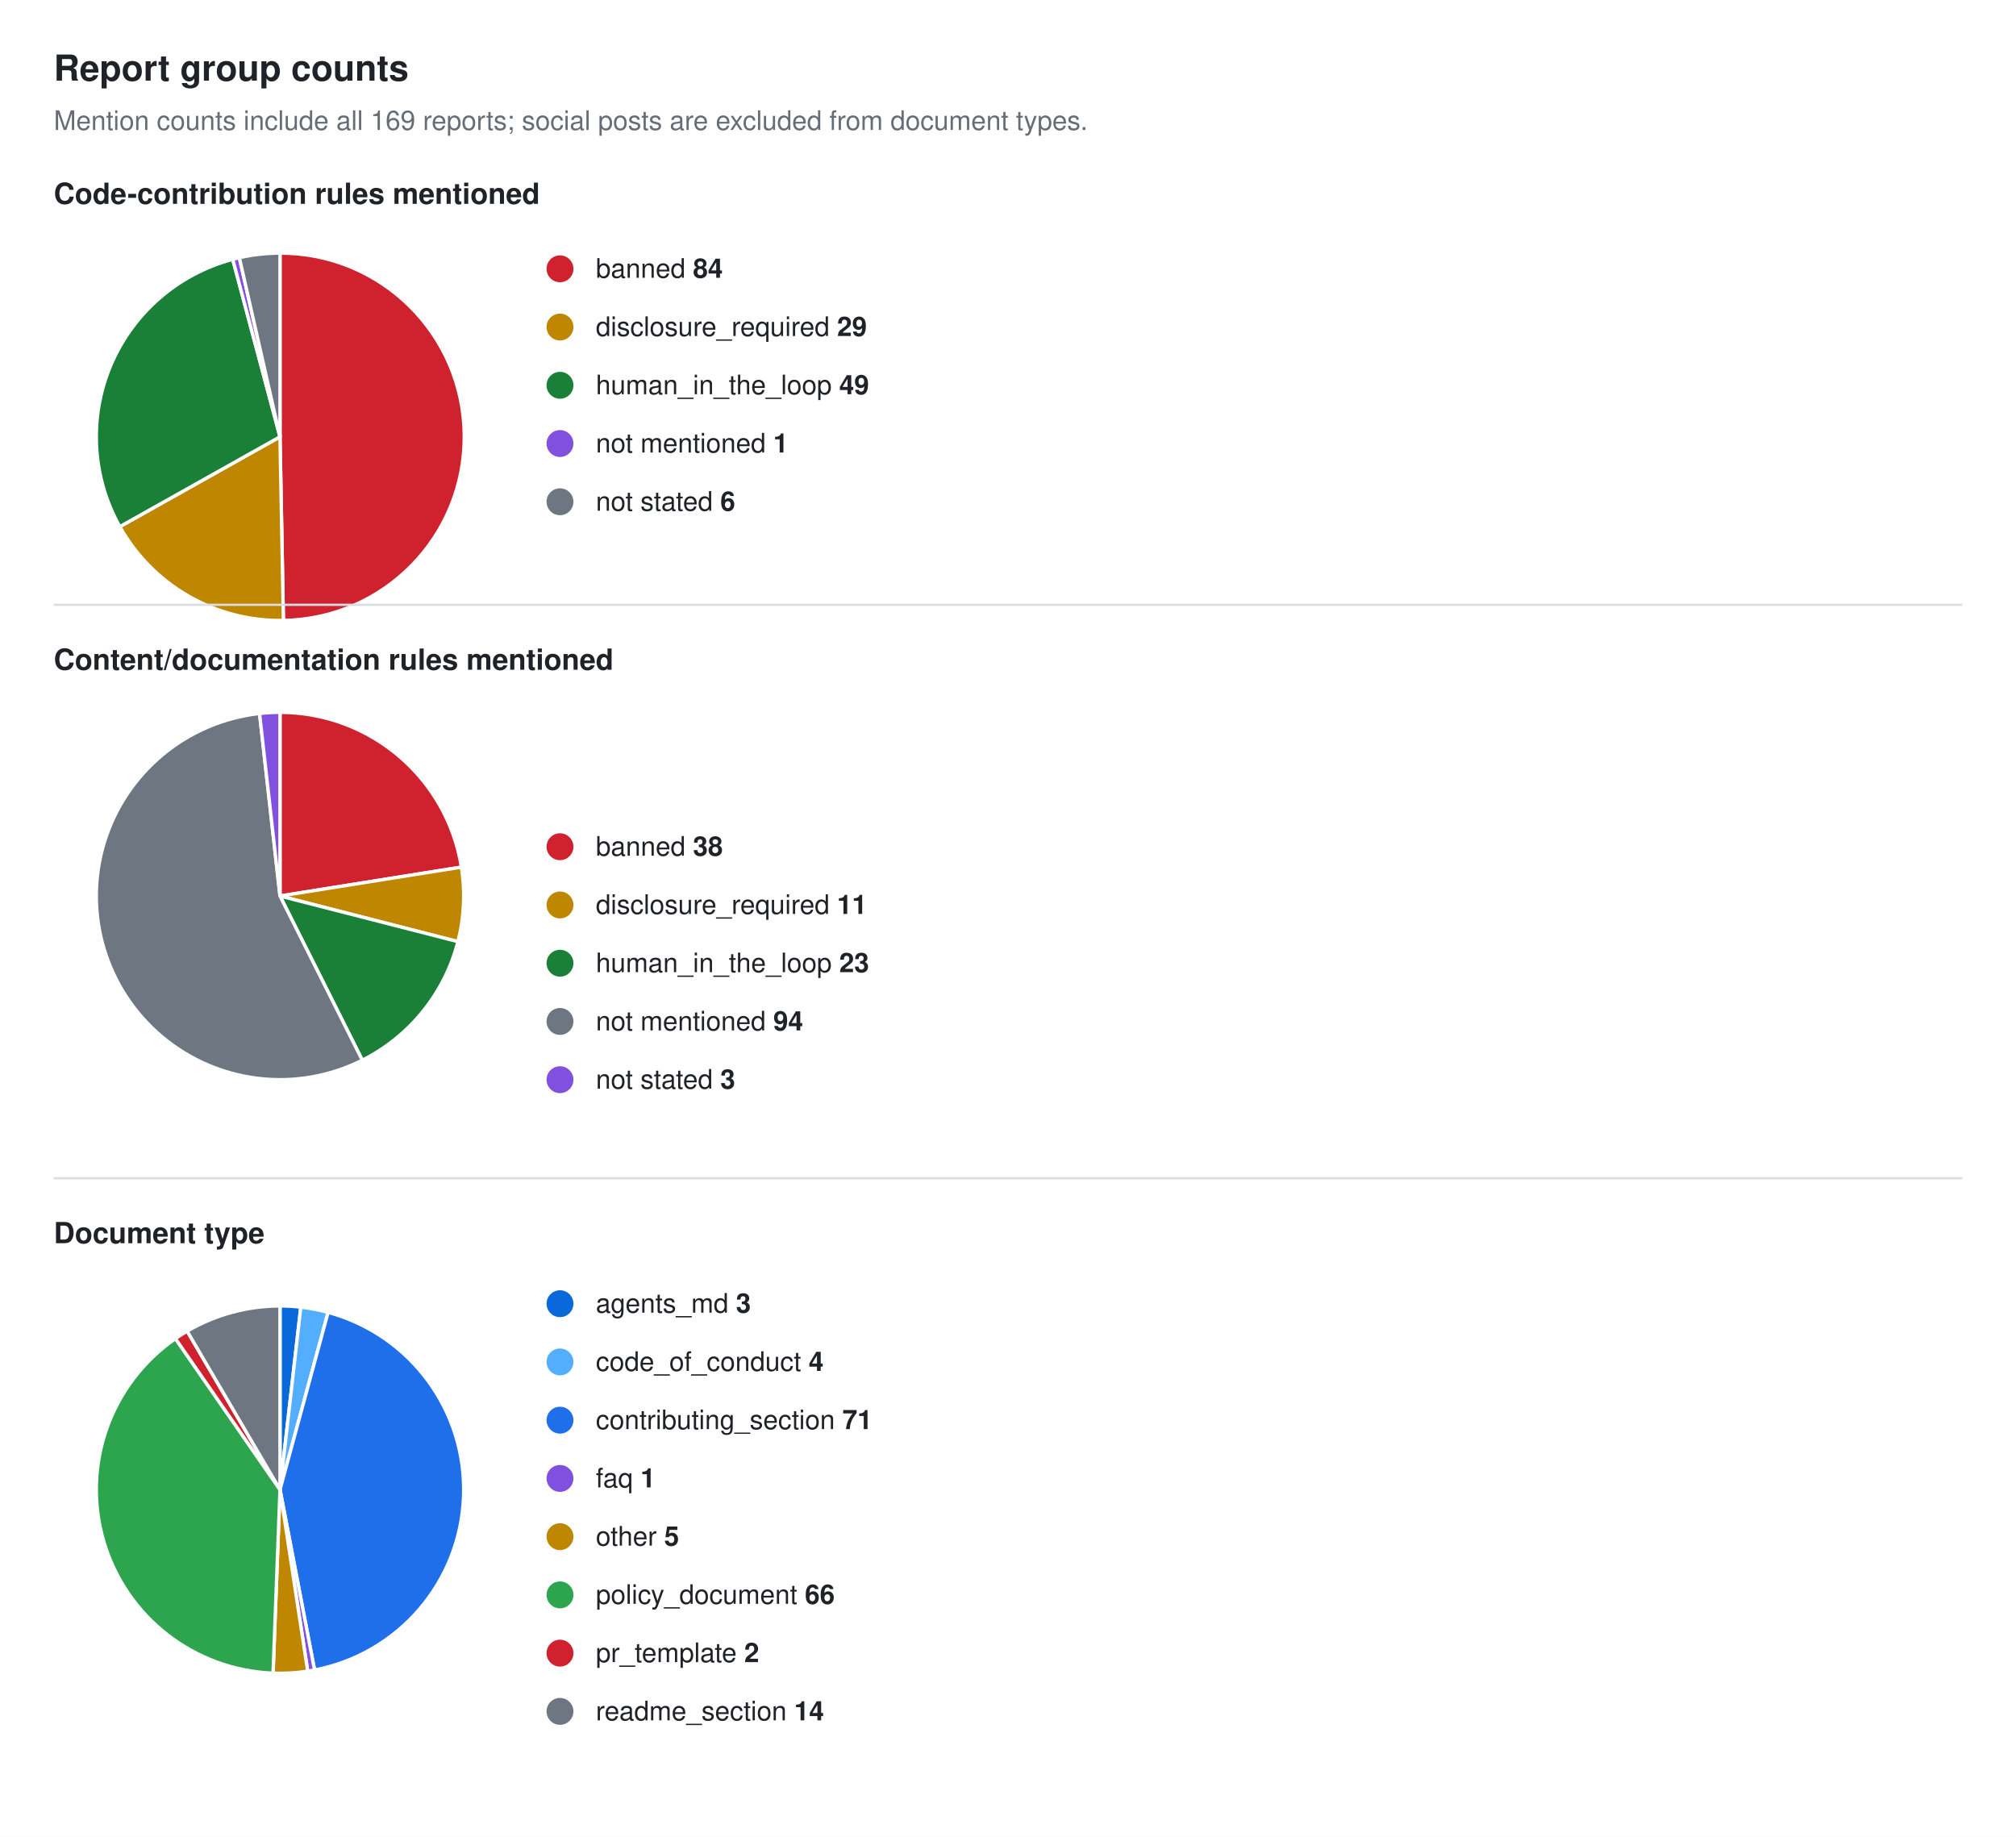
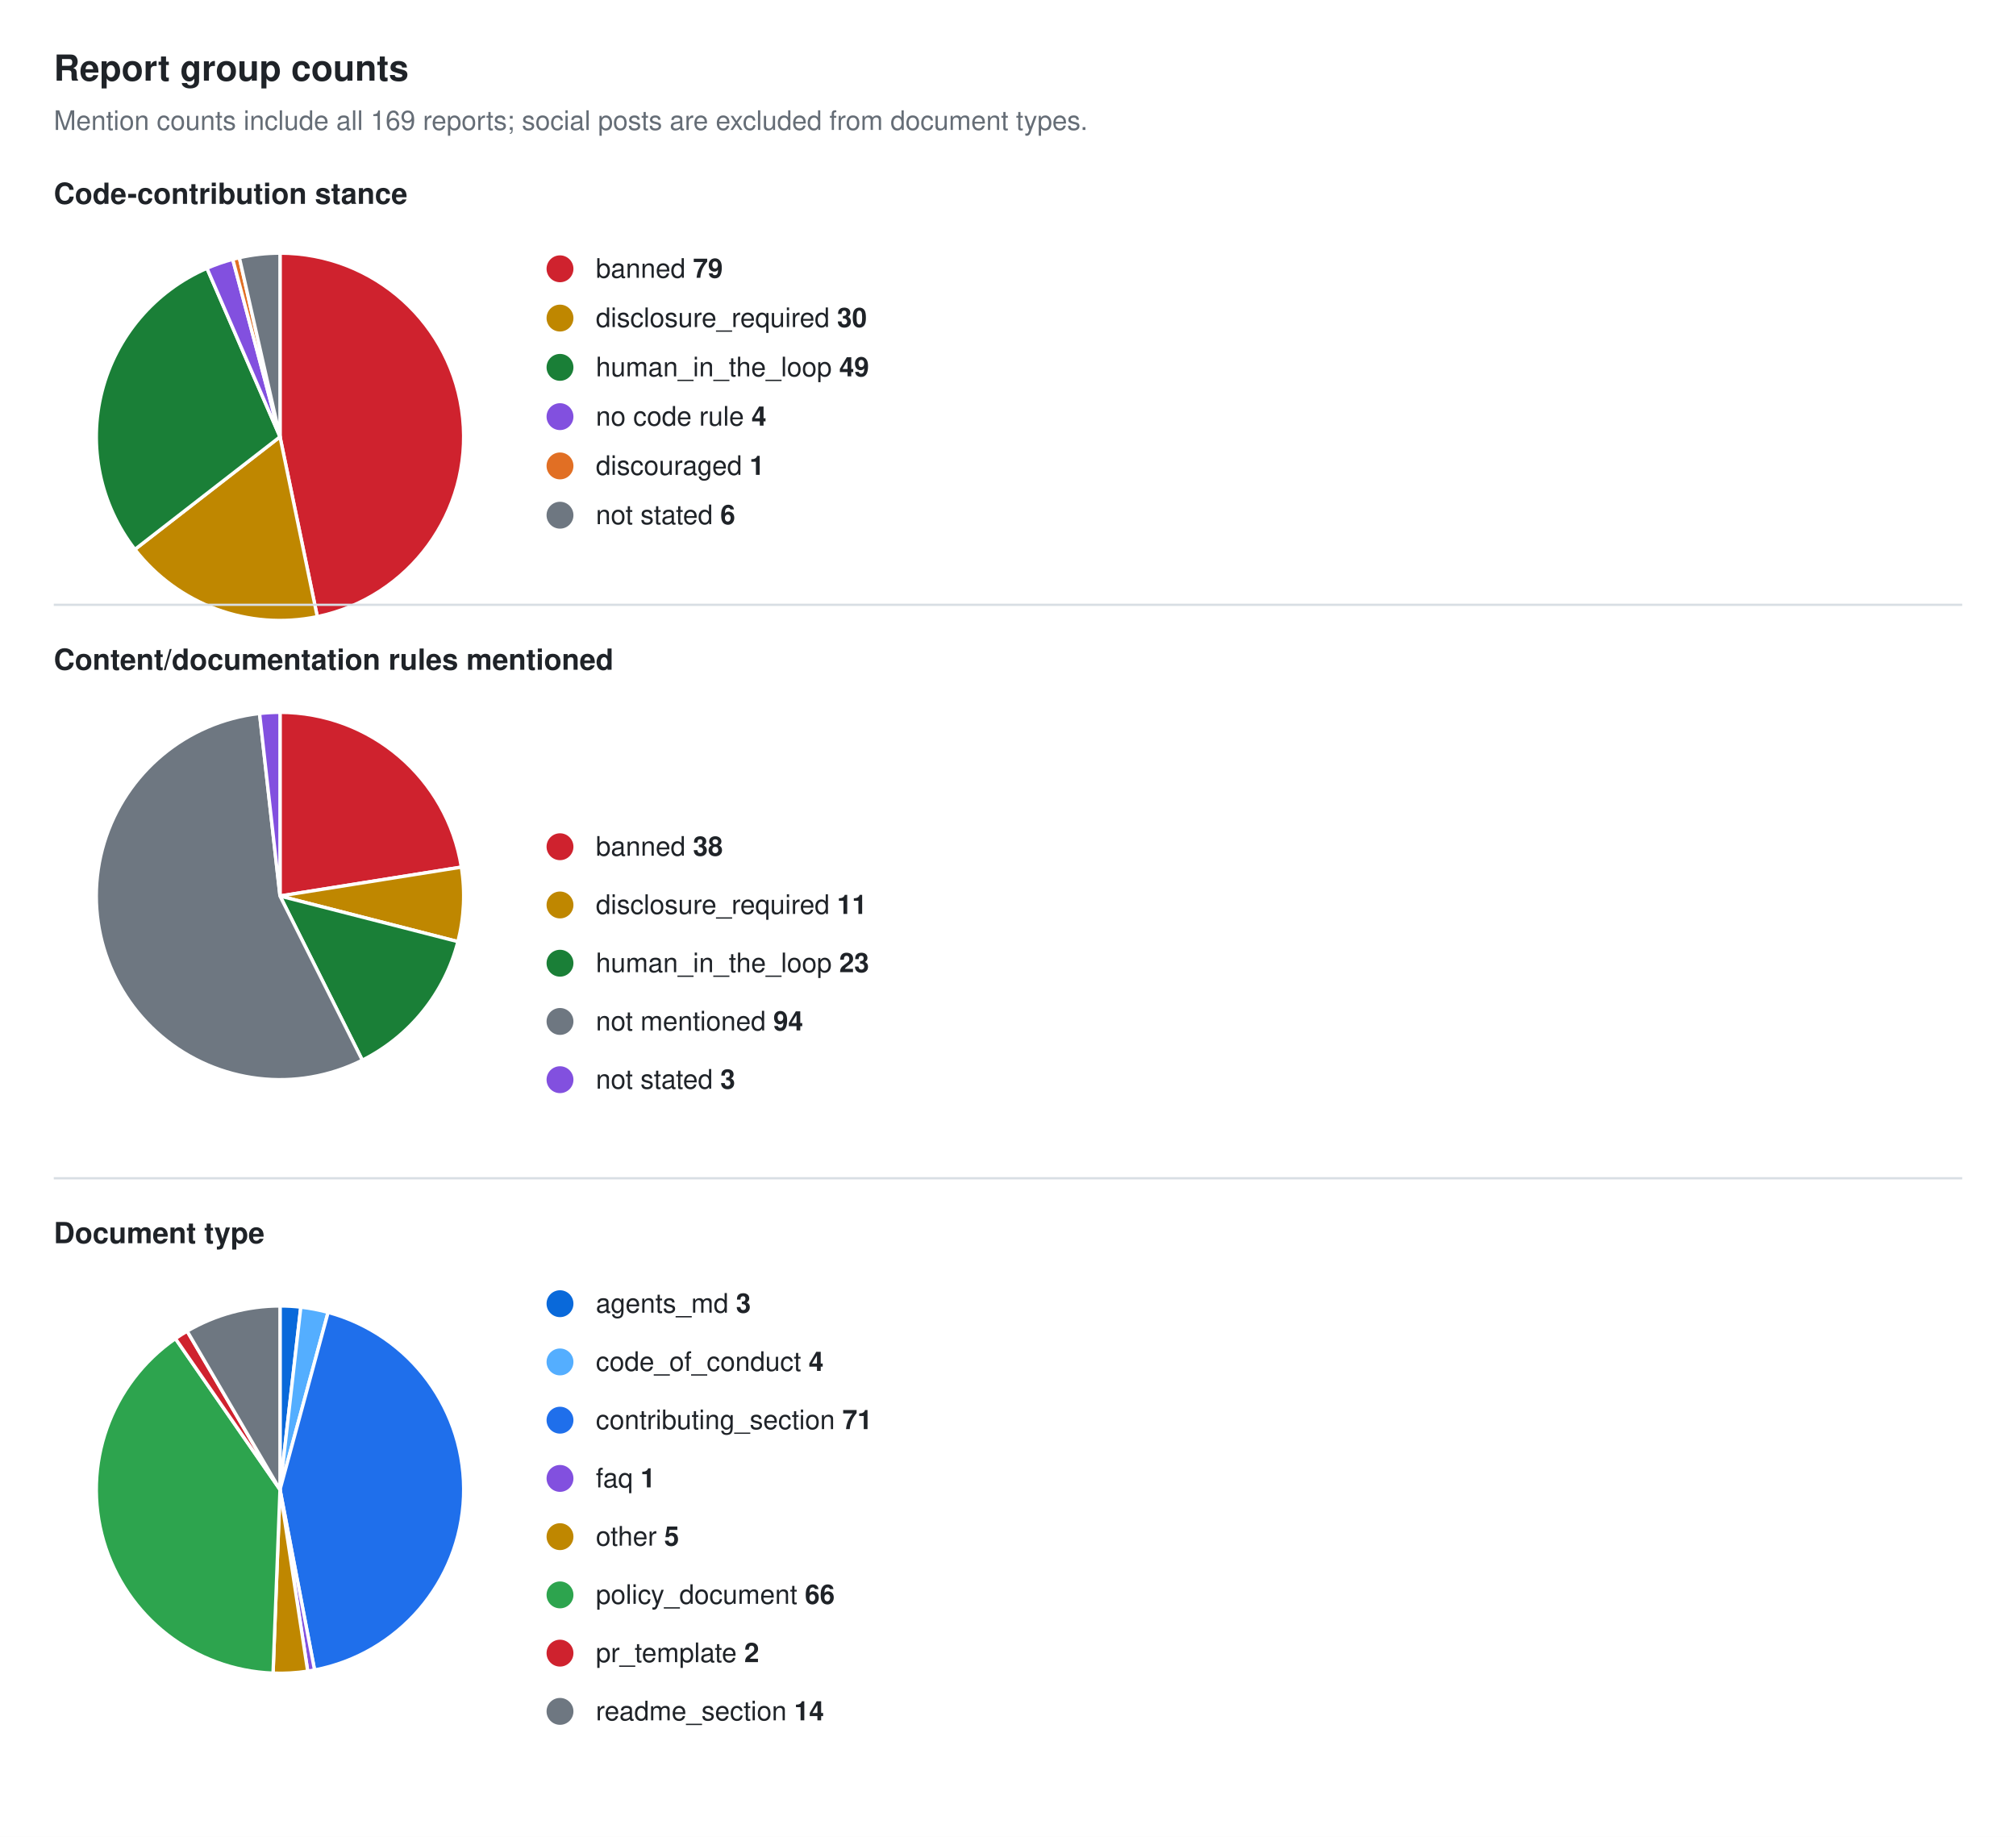
<svg xmlns="http://www.w3.org/2000/svg" width="900" height="820" viewBox="0 0 900 820" font-family="-apple-system,BlinkMacSystemFont,Segoe UI,Helvetica,Arial,sans-serif">
  <rect width="900" height="820" fill="#ffffff" />
  <text x="24" y="36" font-size="16" font-weight="600" fill="#1f2328">Report group counts</text>
  <text x="24" y="58" font-size="12" fill="#656d76">Mention counts include all 169 reports; social posts are excluded from document types.</text>
-   <text x="24" y="91" font-size="13" font-weight="600" fill="#1f2328">Code-contribution rules mentioned</text>
+   <text x="24" y="91" font-size="13" font-weight="600" fill="#1f2328">Code-contribution stance</text>
  <g transform="translate(20,65)">
-     <path d="M 105.00 48.00 A 82 82 0 0 1 106.52 211.99 L 105 130 Z" fill="#cf222e" stroke="#ffffff" stroke-width="1.5" />
-     <path d="M 106.52 211.99 A 82 82 0 0 1 33.48 170.12 L 105 130 Z" fill="#bf8700" stroke="#ffffff" stroke-width="1.5" />
-     <path d="M 33.48 170.12 A 82 82 0 0 1 83.90 50.76 L 105 130 Z" fill="#1a7f37" stroke="#ffffff" stroke-width="1.5" />
-     <path d="M 83.90 50.76 A 82 82 0 0 1 86.86 50.03 L 105 130 Z" fill="#8250df" stroke="#ffffff" stroke-width="1.5" />
+     <path d="M 105.00 48.00 A 82 82 0 0 1 121.65 210.29 L 105 130 Z" fill="#cf222e" stroke="#ffffff" stroke-width="1.5" />
+     <path d="M 121.65 210.29 A 82 82 0 0 1 40.22 180.27 L 105 130 Z" fill="#bf8700" stroke="#ffffff" stroke-width="1.5" />
+     <path d="M 40.22 180.27 A 82 82 0 0 1 72.39 54.76 L 105 130 Z" fill="#1a7f37" stroke="#ffffff" stroke-width="1.5" />
+     <path d="M 72.39 54.76 A 82 82 0 0 1 83.90 50.76 L 105 130 Z" fill="#8250df" stroke="#ffffff" stroke-width="1.5" />
+     <path d="M 83.90 50.76 A 82 82 0 0 1 86.86 50.03 L 105 130 Z" fill="#e16f24" stroke="#ffffff" stroke-width="1.5" />
    <path d="M 86.86 50.03 A 82 82 0 0 1 105.00 48.00 L 105 130 Z" fill="#6e7781" stroke="#ffffff" stroke-width="1.5" />
  </g>
  <circle cx="250" cy="120" r="6" fill="#cf222e" />
-   <text x="266" y="124" font-size="12" fill="#1f2328">banned <tspan font-weight="600">84</tspan>
+   <text x="266" y="124" font-size="12" fill="#1f2328">banned <tspan font-weight="600">79</tspan>
  </text>
-   <circle cx="250" cy="146" r="6" fill="#bf8700" />
-   <text x="266" y="150" font-size="12" fill="#1f2328">disclosure_required <tspan font-weight="600">29</tspan>
+   <circle cx="250" cy="142" r="6" fill="#bf8700" />
+   <text x="266" y="146" font-size="12" fill="#1f2328">disclosure_required <tspan font-weight="600">30</tspan>
  </text>
-   <circle cx="250" cy="172" r="6" fill="#1a7f37" />
-   <text x="266" y="176" font-size="12" fill="#1f2328">human_in_the_loop <tspan font-weight="600">49</tspan>
+   <circle cx="250" cy="164" r="6" fill="#1a7f37" />
+   <text x="266" y="168" font-size="12" fill="#1f2328">human_in_the_loop <tspan font-weight="600">49</tspan>
  </text>
-   <circle cx="250" cy="198" r="6" fill="#8250df" />
-   <text x="266" y="202" font-size="12" fill="#1f2328">not mentioned <tspan font-weight="600">1</tspan>
+   <circle cx="250" cy="186" r="6" fill="#8250df" />
+   <text x="266" y="190" font-size="12" fill="#1f2328">no code rule <tspan font-weight="600">4</tspan>
  </text>
-   <circle cx="250" cy="224" r="6" fill="#6e7781" />
-   <text x="266" y="228" font-size="12" fill="#1f2328">not stated <tspan font-weight="600">6</tspan>
+   <circle cx="250" cy="208" r="6" fill="#e16f24" />
+   <text x="266" y="212" font-size="12" fill="#1f2328">discouraged <tspan font-weight="600">1</tspan>
+   </text>
+   <circle cx="250" cy="230" r="6" fill="#6e7781" />
+   <text x="266" y="234" font-size="12" fill="#1f2328">not stated <tspan font-weight="600">6</tspan>
  </text>
  <line x1="24" y1="270" x2="876" y2="270" stroke="#d8dee4" />
  <text x="24" y="299" font-size="13" font-weight="600" fill="#1f2328">Content/documentation rules mentioned</text>
  <g transform="translate(20,270)">
    <path d="M 105.00 48.00 A 82 82 0 0 1 185.98 117.10 L 105 130 Z" fill="#cf222e" stroke="#ffffff" stroke-width="1.5" />
    <path d="M 185.98 117.10 A 82 82 0 0 1 184.43 150.36 L 105 130 Z" fill="#bf8700" stroke="#ffffff" stroke-width="1.5" />
    <path d="M 184.43 150.36 A 82 82 0 0 1 141.75 203.30 L 105 130 Z" fill="#1a7f37" stroke="#ffffff" stroke-width="1.5" />
    <path d="M 141.75 203.30 A 82 82 0 1 1 95.87 48.51 L 105 130 Z" fill="#6e7781" stroke="#ffffff" stroke-width="1.5" />
    <path d="M 95.87 48.51 A 82 82 0 0 1 105.00 48.00 L 105 130 Z" fill="#8250df" stroke="#ffffff" stroke-width="1.5" />
  </g>
  <circle cx="250" cy="378" r="6" fill="#cf222e" />
  <text x="266" y="382" font-size="12" fill="#1f2328">banned <tspan font-weight="600">38</tspan>
  </text>
  <circle cx="250" cy="404" r="6" fill="#bf8700" />
  <text x="266" y="408" font-size="12" fill="#1f2328">disclosure_required <tspan font-weight="600">11</tspan>
  </text>
  <circle cx="250" cy="430" r="6" fill="#1a7f37" />
  <text x="266" y="434" font-size="12" fill="#1f2328">human_in_the_loop <tspan font-weight="600">23</tspan>
  </text>
  <circle cx="250" cy="456" r="6" fill="#6e7781" />
  <text x="266" y="460" font-size="12" fill="#1f2328">not mentioned <tspan font-weight="600">94</tspan>
  </text>
  <circle cx="250" cy="482" r="6" fill="#8250df" />
  <text x="266" y="486" font-size="12" fill="#1f2328">not stated <tspan font-weight="600">3</tspan>
  </text>
  <line x1="24" y1="526" x2="876" y2="526" stroke="#d8dee4" />
  <text x="24" y="555" font-size="13" font-weight="600" fill="#1f2328">Document type</text>
  <g transform="translate(20,535)">
    <path d="M 105.00 48.00 A 82 82 0 0 1 114.29 48.53 L 105 130 Z" fill="#0969da" stroke="#ffffff" stroke-width="1.5" />
    <path d="M 114.29 48.53 A 82 82 0 0 1 126.47 50.86 L 105 130 Z" fill="#54aeff" stroke="#ffffff" stroke-width="1.5" />
    <path d="M 126.47 50.86 A 82 82 0 0 1 120.43 210.54 L 105 130 Z" fill="#1f6feb" stroke="#ffffff" stroke-width="1.5" />
    <path d="M 120.43 210.54 A 82 82 0 0 1 117.37 211.06 L 105 130 Z" fill="#8250df" stroke="#ffffff" stroke-width="1.5" />
    <path d="M 117.37 211.06 A 82 82 0 0 1 101.90 211.94 L 105 130 Z" fill="#bf8700" stroke="#ffffff" stroke-width="1.5" />
    <path d="M 101.90 211.94 A 82 82 0 0 1 58.32 62.58 L 105 130 Z" fill="#2da44e" stroke="#ffffff" stroke-width="1.5" />
    <path d="M 58.32 62.58 A 82 82 0 0 1 63.55 59.25 L 105 130 Z" fill="#cf222e" stroke="#ffffff" stroke-width="1.5" />
    <path d="M 63.55 59.25 A 82 82 0 0 1 105.00 48.00 L 105 130 Z" fill="#6e7781" stroke="#ffffff" stroke-width="1.5" />
  </g>
  <circle cx="250" cy="582" r="6" fill="#0969da" />
  <text x="266" y="586" font-size="12" fill="#1f2328">agents_md <tspan font-weight="600">3</tspan>
  </text>
  <circle cx="250" cy="608" r="6" fill="#54aeff" />
  <text x="266" y="612" font-size="12" fill="#1f2328">code_of_conduct <tspan font-weight="600">4</tspan>
  </text>
  <circle cx="250" cy="634" r="6" fill="#1f6feb" />
  <text x="266" y="638" font-size="12" fill="#1f2328">contributing_section <tspan font-weight="600">71</tspan>
  </text>
  <circle cx="250" cy="660" r="6" fill="#8250df" />
  <text x="266" y="664" font-size="12" fill="#1f2328">faq <tspan font-weight="600">1</tspan>
  </text>
  <circle cx="250" cy="686" r="6" fill="#bf8700" />
  <text x="266" y="690" font-size="12" fill="#1f2328">other <tspan font-weight="600">5</tspan>
  </text>
  <circle cx="250" cy="712" r="6" fill="#2da44e" />
  <text x="266" y="716" font-size="12" fill="#1f2328">policy_document <tspan font-weight="600">66</tspan>
  </text>
  <circle cx="250" cy="738" r="6" fill="#cf222e" />
  <text x="266" y="742" font-size="12" fill="#1f2328">pr_template <tspan font-weight="600">2</tspan>
  </text>
  <circle cx="250" cy="764" r="6" fill="#6e7781" />
  <text x="266" y="768" font-size="12" fill="#1f2328">readme_section <tspan font-weight="600">14</tspan>
  </text>
</svg>
